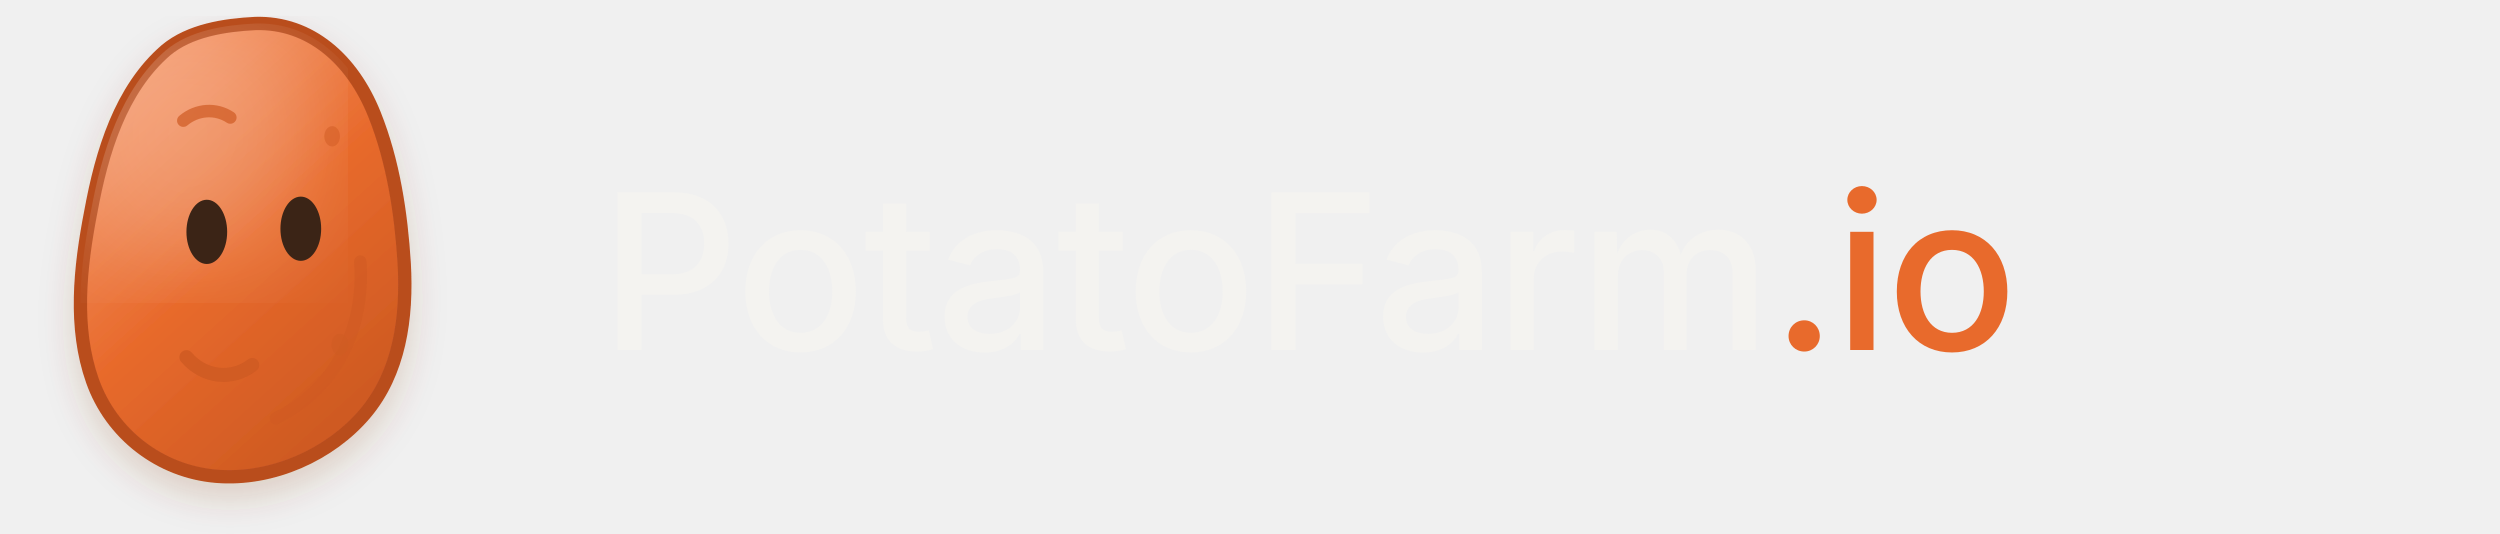
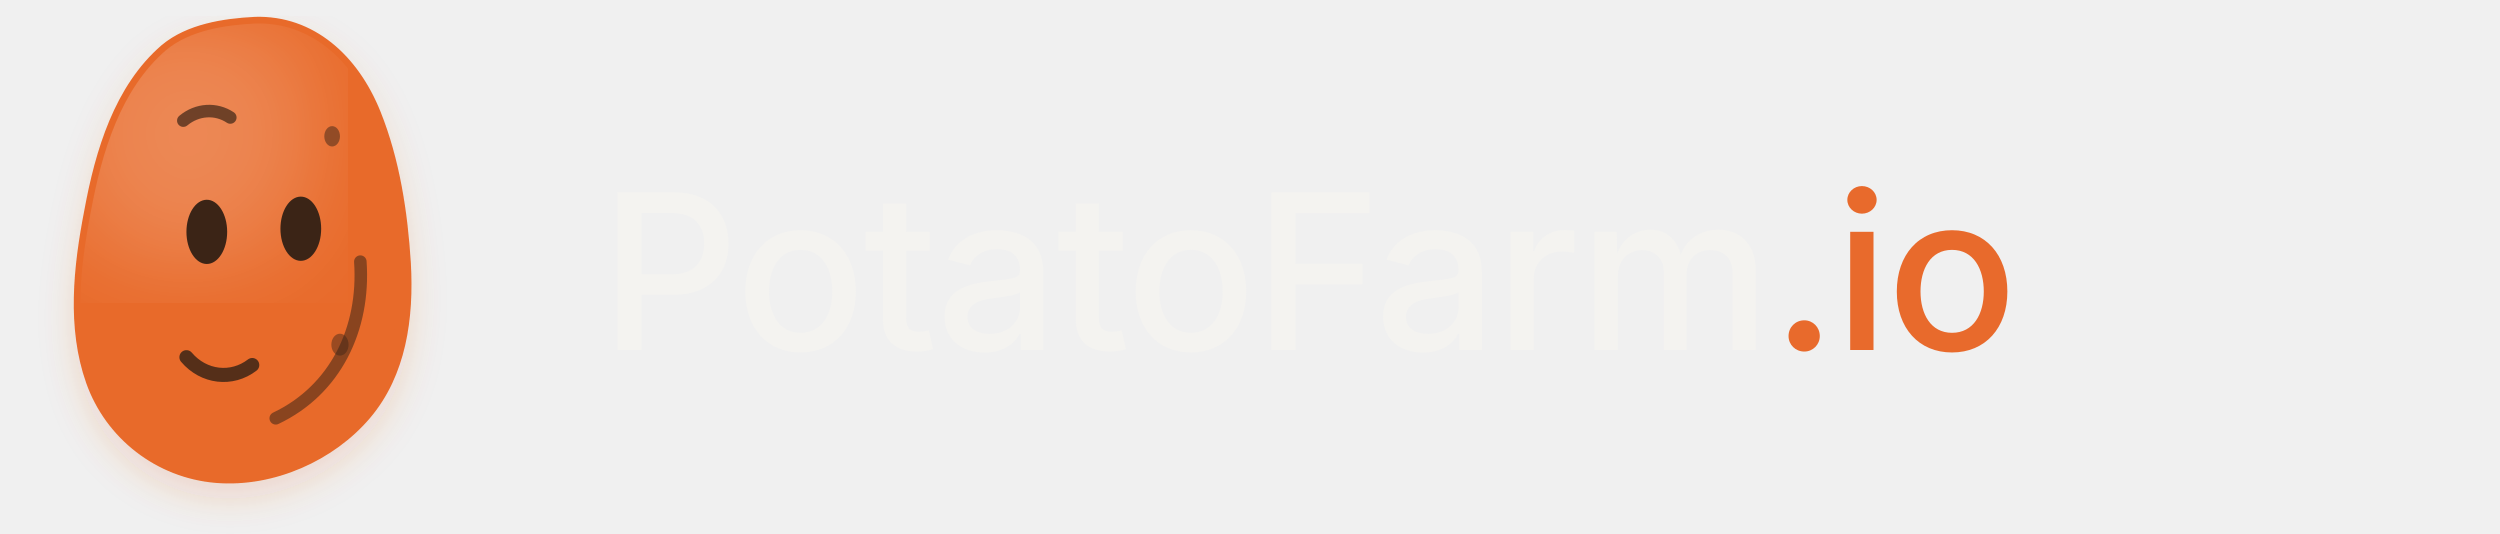
<svg xmlns="http://www.w3.org/2000/svg" viewBox="0 0 300 64" width="300" height="64">
  <g transform="scale(0.94)">
    <defs>
      <linearGradient id="shh2" x1="22%" y1="10%" x2="74%" y2="90%">
-         <stop offset="0" stop-color="#F39263" />
+         <stop offset="0" stop-color="#E86A2C" />
        <stop offset="0.5" stop-color="#E86A2C" />
-         <stop offset="1" stop-color="#CF5A22" />
+         <stop offset="1" stop-color="#E86A2C" />
      </linearGradient>
      <filter id="blh2">
        <feGaussianBlur stdDeviation="7" />
      </filter>
      <filter id="dph2" x="-35%" y="-35%" width="180%" height="180%">
-         <feDropShadow dx="0" dy="2" stdDeviation="2.2" flood-color="#8A3810" flood-opacity="0.18" />
+         <feDropShadow dx="0" dy="2" stdDeviation="2.2" flood-color="#E86A2C" flood-opacity="0.18" />
      </filter>
      <clipPath id="cph2">
        <path d="M32.6,3.0 C39.6,2.8 45.0,7.6 47.8,14.6 C50.2,20.6 51.2,27.2 51.6,33.6 C52.0,40.6 51.0,47.6 46.6,52.8 C42.2,58.0 34.8,61.4 27.6,60.8 C20.4,60.2 14.2,55.4 11.8,48.6 C9.4,41.8 10.2,34.2 11.6,27.0 C13.0,19.4 15.4,11.4 21.2,6.4 C24.2,3.9 28.6,3.2 32.6,3.0 Z" />
      </clipPath>
    </defs>
-     <path d="M32.6,3.0 C39.6,2.8 45.0,7.6 47.8,14.6 C50.2,20.6 51.2,27.2 51.6,33.6 C52.0,40.6 51.0,47.6 46.6,52.8 C42.2,58.0 34.8,61.4 27.6,60.8 C20.4,60.2 14.2,55.4 11.8,48.6 C9.4,41.8 10.2,34.2 11.6,27.0 C13.0,19.4 15.4,11.4 21.2,6.4 C24.2,3.9 28.6,3.2 32.6,3.0 Z" fill="url(#shh2)" stroke="#B94E1F" stroke-width="1.7" stroke-linejoin="round" filter="url(#dph2)" />
+     <path d="M32.6,3.0 C39.6,2.8 45.0,7.6 47.8,14.6 C50.2,20.6 51.2,27.2 51.6,33.6 C52.0,40.6 51.0,47.6 46.6,52.8 C42.2,58.0 34.8,61.4 27.6,60.8 C20.4,60.2 14.2,55.4 11.8,48.6 C9.4,41.8 10.2,34.2 11.6,27.0 C13.0,19.4 15.4,11.4 21.2,6.4 C24.2,3.9 28.6,3.2 32.6,3.0 Z" fill="url(#shh2)" stroke="#E86A2C" stroke-width="1.7" stroke-linejoin="round" filter="url(#dph2)" />
    <g clip-path="url(#cph2)">
      <ellipse cx="24" cy="17" rx="17" ry="18" fill="#FFFFFF" opacity="0.20" filter="url(#blh2)" />
    </g>
    <ellipse cx="26.4" cy="29.6" rx="2.6" ry="4.1" fill="#3B2416" />
    <ellipse cx="38.4" cy="29.2" rx="2.6" ry="4.1" fill="#3B2416" />
-     <path d="M46.0,33.4 C46.6,42.0 42.8,49.8 35.2,53.4" fill="none" stroke="#CF5A22" stroke-width="1.6" stroke-linecap="round" opacity="0.55" />
-     <path d="M23.8,45.6 C26.0,48.2 29.6,48.6 32.2,46.6" fill="none" stroke="#CF5A22" stroke-width="1.8" stroke-linecap="round" opacity="0.85" />
-     <path d="M23.4,15.4 C25.2,13.9 27.6,13.8 29.4,15.0" fill="none" stroke="#CF5A22" stroke-width="1.6" stroke-linecap="round" opacity="0.7" />
-     <ellipse cx="42.4" cy="17.4" rx="1.0" ry="1.3" fill="#CF5A22" opacity="0.5" />
-     <ellipse cx="43.4" cy="44.0" rx="1.1" ry="1.4" fill="#CF5A22" opacity="0.45" />
+     <path d="M46.0,33.4 C46.6,42.0 42.8,49.8 35.2,53.4" fill="none" stroke="#3B2416" stroke-width="1.6" stroke-linecap="round" opacity="0.55" />
+     <path d="M23.8,45.6 C26.0,48.2 29.6,48.6 32.2,46.6" fill="none" stroke="#3B2416" stroke-width="1.8" stroke-linecap="round" opacity="0.85" />
+     <path d="M23.4,15.4 C25.2,13.9 27.6,13.8 29.4,15.0" fill="none" stroke="#3B2416" stroke-width="1.6" stroke-linecap="round" opacity="0.7" />
+     <ellipse cx="42.4" cy="17.4" rx="1.0" ry="1.3" fill="#3B2416" opacity="0.5" />
+     <ellipse cx="43.4" cy="44.0" rx="1.1" ry="1.4" fill="#3B2416" opacity="0.45" />
  </g>
  <text x="72" y="42" font-family="Inter,-apple-system,BlinkMacSystemFont,'Segoe UI',Roboto,sans-serif" font-size="26" font-weight="500" letter-spacing="-0.3" fill="#F4F3F0">PotatoFarm<tspan fill="#E86A2C">.io</tspan>
  </text>
</svg>
